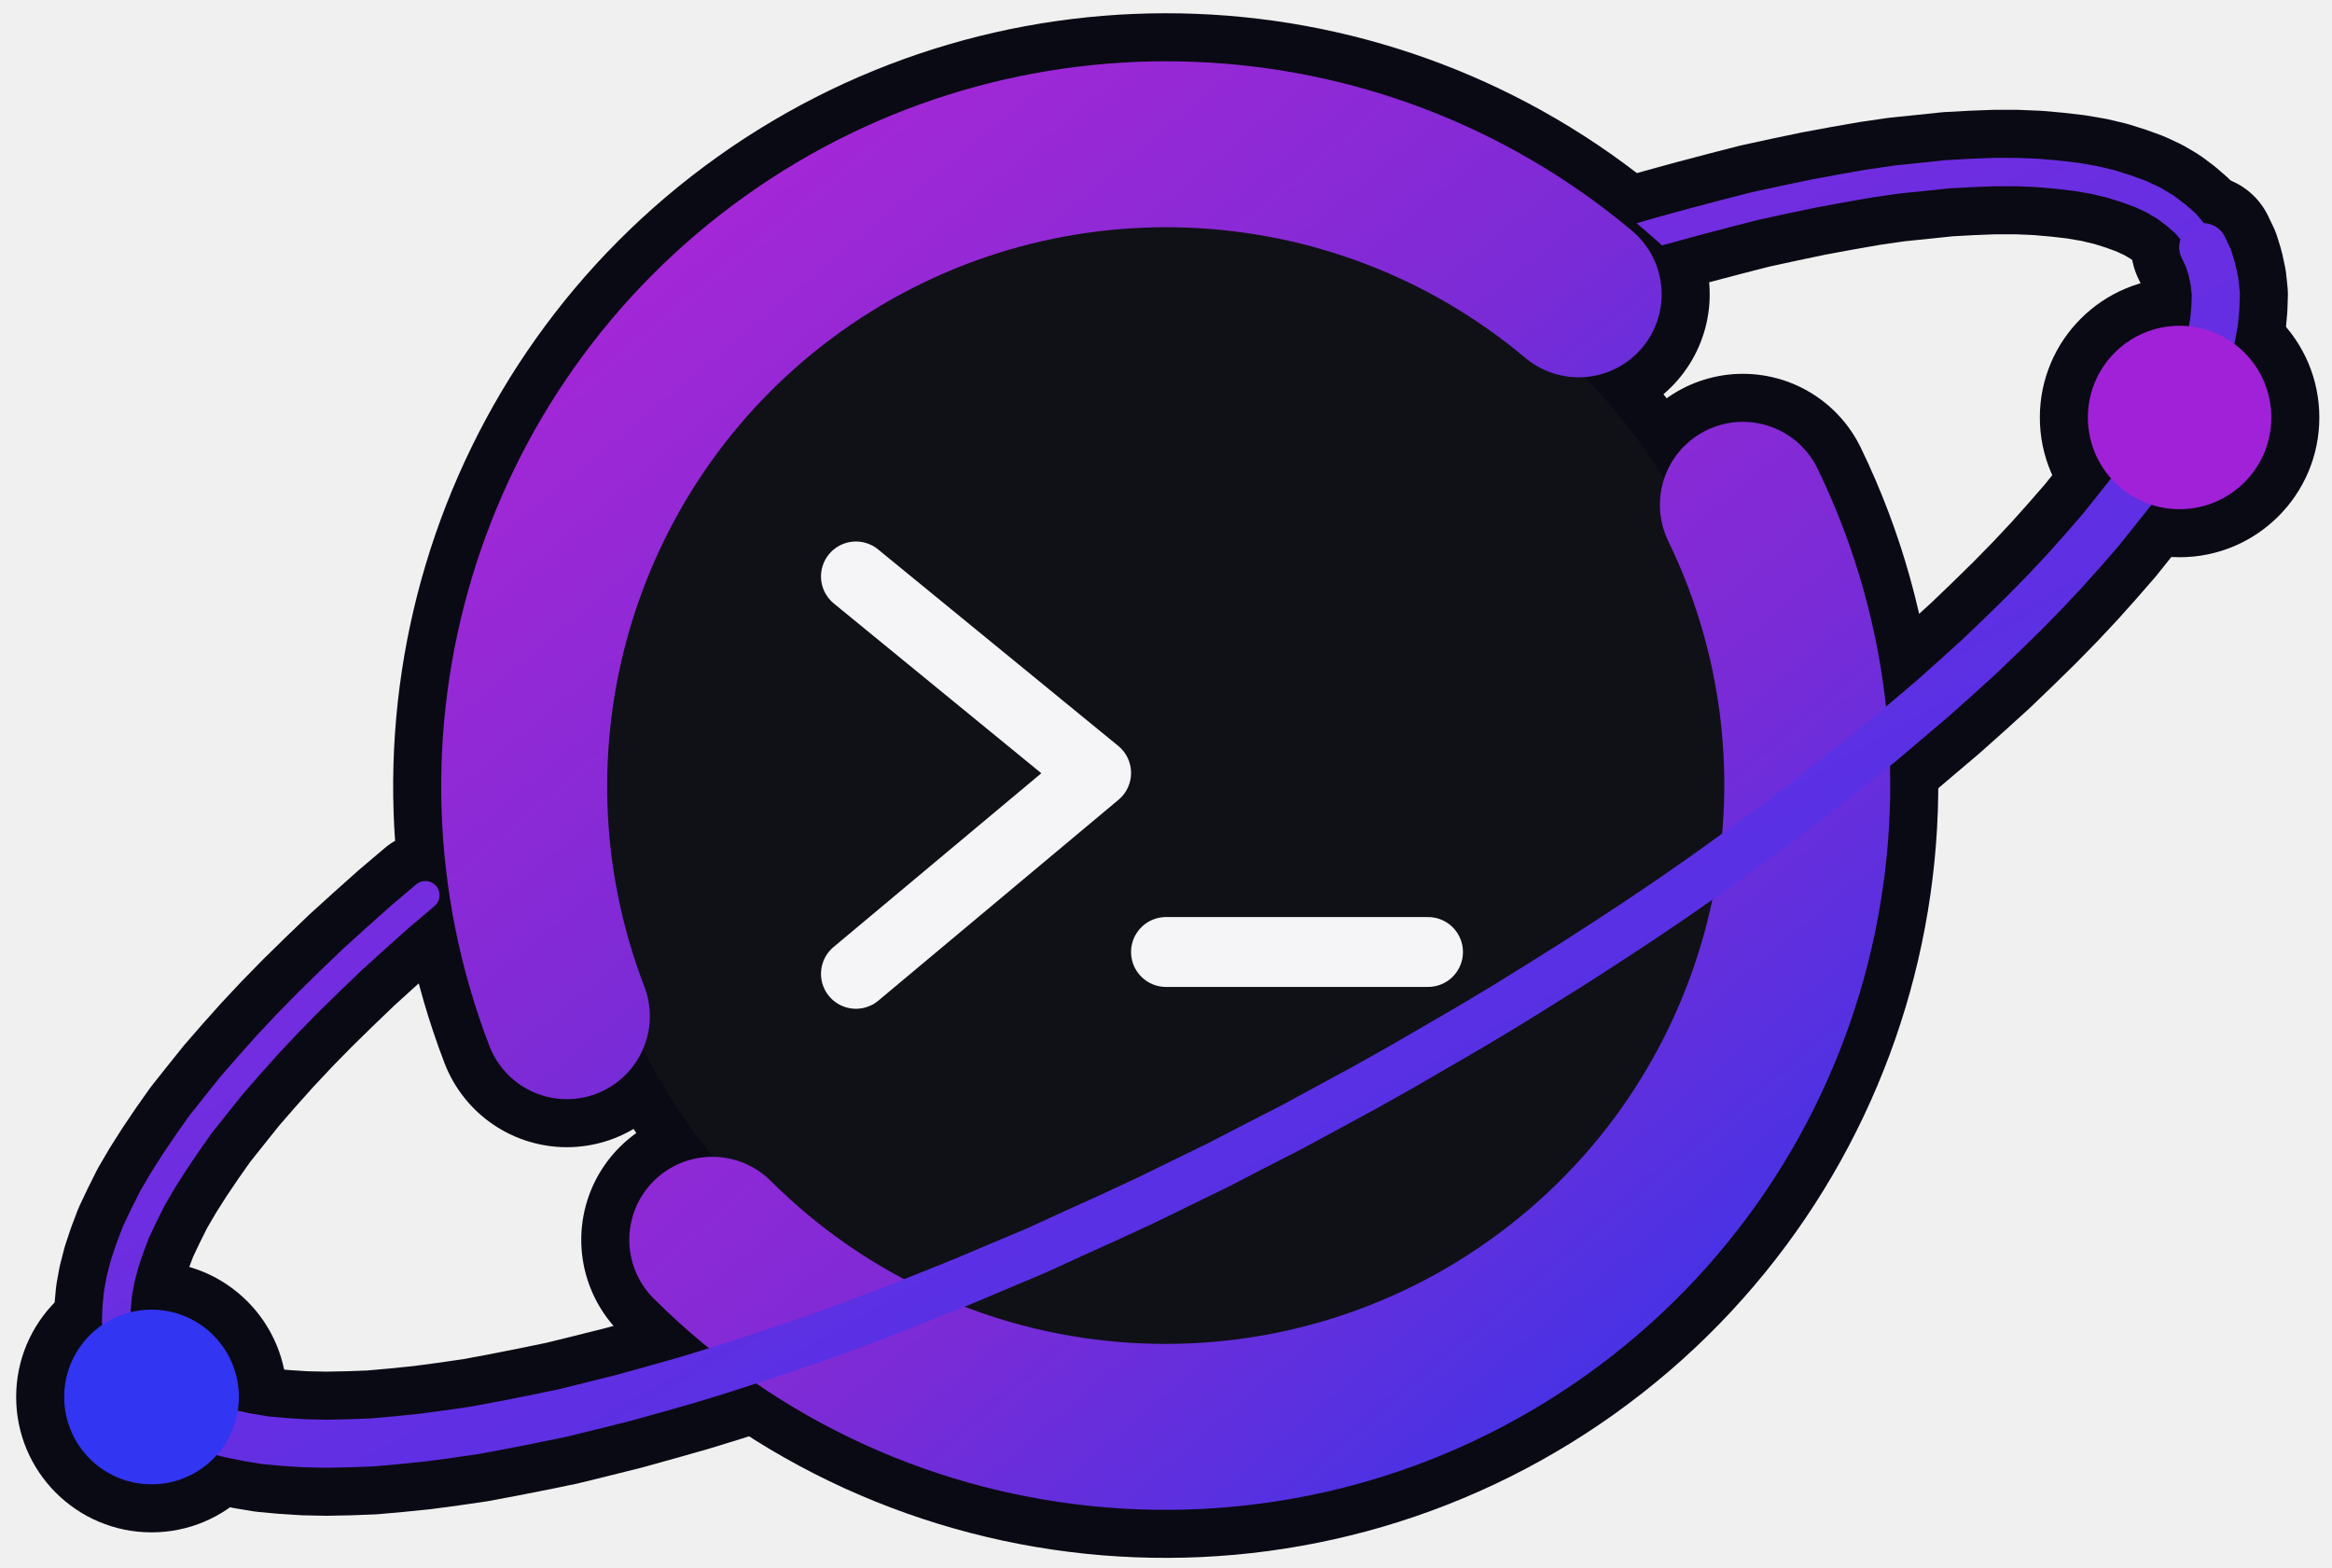
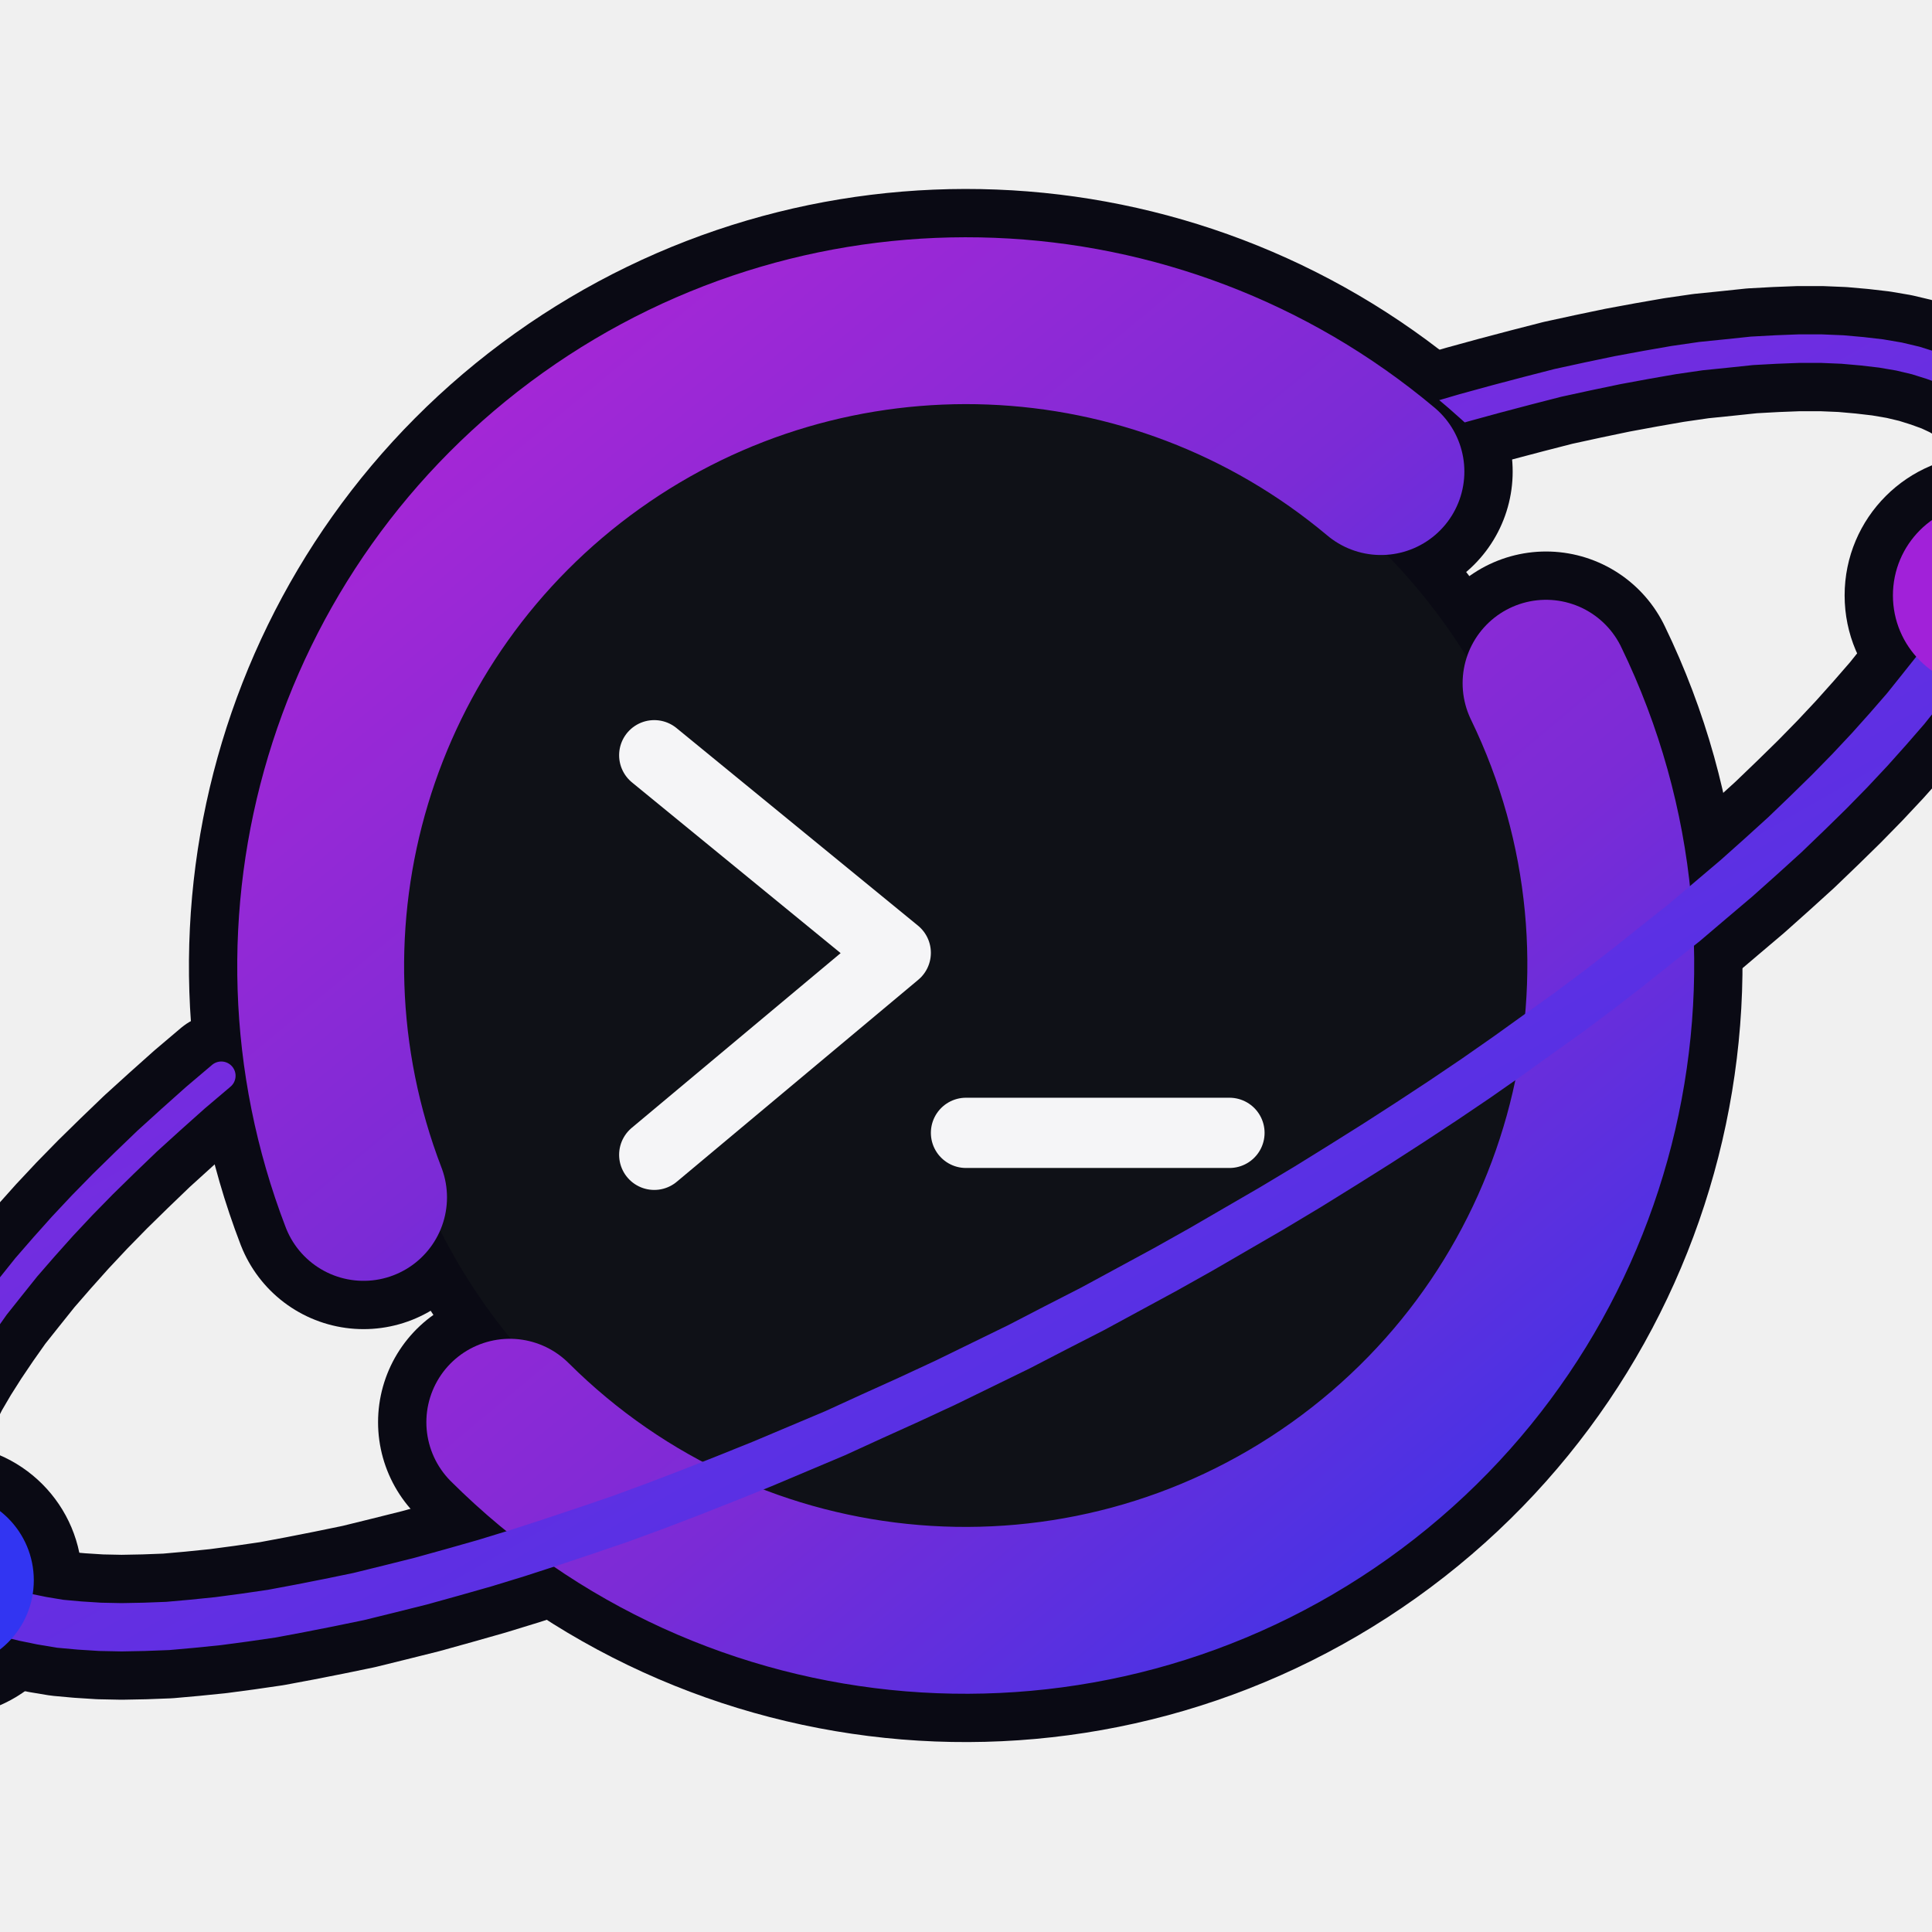
- <svg xmlns="http://www.w3.org/2000/svg" viewBox="-1 6 534 359" width="534" height="359">
+ <svg xmlns="http://www.w3.org/2000/svg" viewBox="46 -34 440 440" width="440" height="440">
  <defs>
    <linearGradient id="otRing" x1="0" y1="0" x2="1" y2="1">
      <stop offset="0" stop-color="#b026d6" />
      <stop offset="0.55" stop-color="#7b2bd6" />
      <stop offset="1" stop-color="#3535ea" />
    </linearGradient>
    <linearGradient id="otOrbit" x1="0" y1="0" x2="1" y2="1">
      <stop offset="0" stop-color="#9b27d9" />
      <stop offset="1" stop-color="#3535ea" />
    </linearGradient>
    <mask id="pm">
      <rect x="-80" y="-80" width="700" height="700" fill="white" />
      <circle cx="266" cy="186" r="168.0" fill="black" />
    </mask>
  </defs>
  <g stroke="#0a0a14" fill="#0a0a14" stroke-linecap="round" stroke-linejoin="round">
    <circle cx="266" cy="186" r="145.0" stroke="none" />
    <g mask="url(#pm)">
      <path d="M28.5 319.4 L27.3 316.9 L26.5 314.3 L25.9 311.5 L25.6 308.6 L25.7 305.6 L26.0 302.3 L26.6 299.0 L27.5 295.5 L28.7 291.9 L30.1 288.2 L31.9 284.4 L33.9 280.4 L36.3 276.3 L38.9 272.2 L41.8 267.9 L44.9 263.5 L48.4 259.1 L52.0 254.6 L56.0 250.0 L60.2 245.3 L64.7 240.5 L69.4 235.7 L74.3 230.9 L79.5 225.9 L84.9 221.0 L90.5 216.0 L96.4 211.0 M371.8 61.1 L379.3 58.9 L386.6 56.9 L393.8 55.0 L400.8 53.2 L407.7 51.7 L414.4 50.3 L420.9 49.1 L427.2 48.0 L433.4 47.1 L439.3 46.5 L445.0 45.9 L450.5 45.6 L455.7 45.4 L460.8 45.4 L465.6 45.6 L470.1 46.0 L474.4 46.5 L478.5 47.2 L482.3 48.1 L485.8 49.2 L489.1 50.4 L492.1 51.8 L494.8 53.4 L497.2 55.2 L499.4 57.1 L501.2 59.2 L502.8 61.4" fill="none" stroke-width="28.5" />
    </g>
    <path d="M398.1 121.6 A147 147 0 0 1 162.1 289.9" fill="none" stroke-width="60" />
    <path d="M128.8 238.7 A147 147 0 0 1 360.5 73.4" fill="none" stroke-width="60" />
    <path d="M503.5 62.6 L504.7 65.1 L505.5 67.7 L506.1 70.5 L506.4 73.4 L506.3 76.4 L506.0 79.7 L505.4 83.0 L504.5 86.5 L503.3 90.1 L501.9 93.8 L500.1 97.6 L498.1 101.6 L495.7 105.7 L493.1 109.8 L490.2 114.1 L487.1 118.5 L483.6 122.9 L480.0 127.4 L476.0 132.0 L471.8 136.7 L467.3 141.5 L462.6 146.3 L457.7 151.1 L452.5 156.1 L447.1 161.0 L441.5 166.0 L435.6 171.0 L429.6 176.1 L423.3 181.1 L416.9 186.2 L410.3 191.3 L403.5 196.4 L396.5 201.4 L389.4 206.5 L382.1 211.6 L374.7 216.6 L367.1 221.6 L359.5 226.5 L351.7 231.4 L343.8 236.3 L335.8 241.1 L327.7 245.8 L319.6 250.5 L311.4 255.1 L303.1 259.6 L294.8 264.1 L286.4 268.4 L278.1 272.7 L269.7 276.8 L261.3 280.9 L252.9 284.8 L244.5 288.6 L236.2 292.4 L227.9 295.9 L219.6 299.4 L211.4 302.7 L203.3 305.9 L195.2 309.0 L187.3 311.9 L179.4 314.6 L171.6 317.2 L163.9 319.7 L156.4 322.0 L149.0 324.1 L141.8 326.1 L134.6 327.9 L127.7 329.6 L120.9 331.0 L114.3 332.3 L107.9 333.5 L101.7 334.4 L95.7 335.2 L89.8 335.8 L84.2 336.3 L78.9 336.5 L73.7 336.6 L68.8 336.5 L64.1 336.2 L59.7 335.8 L55.5 335.1 L51.6 334.3 L47.9 333.4 L44.5 332.2 L41.4 330.9 L38.5 329.4 L36.0 327.7 L33.7 325.9 L31.7 323.9 L29.9 321.7 L28.5 319.4" fill="none" stroke-width="33" />
    <circle cx="498.1" cy="101.6" r="32" stroke="none" />
    <circle cx="33.7" cy="325.9" r="31" stroke="none" />
  </g>
  <g>
    <g mask="url(#pm)">
      <path d="M28.5 319.4 L27.3 316.9 L26.5 314.3 L25.9 311.5 L25.6 308.6 L25.7 305.6 L26.0 302.3 L26.6 299.0 L27.5 295.5 L28.7 291.9 L30.1 288.2 L31.9 284.4 L33.9 280.4 L36.3 276.3 L38.9 272.2 L41.8 267.9 L44.9 263.5 L48.4 259.1 L52.0 254.6 L56.0 250.0 L60.2 245.3 L64.7 240.5 L69.4 235.7 L74.3 230.9 L79.5 225.9 L84.9 221.0 L90.5 216.0 L96.4 211.0 M371.8 61.1 L379.3 58.9 L386.6 56.9 L393.8 55.0 L400.8 53.2 L407.7 51.7 L414.4 50.3 L420.9 49.1 L427.2 48.0 L433.4 47.1 L439.3 46.5 L445.0 45.9 L450.5 45.6 L455.7 45.4 L460.8 45.4 L465.6 45.6 L470.1 46.0 L474.4 46.5 L478.5 47.2 L482.3 48.1 L485.8 49.2 L489.1 50.4 L492.1 51.8 L494.8 53.4 L497.2 55.2 L499.4 57.1 L501.2 59.2 L502.8 61.4" fill="none" stroke="url(#otOrbit)" stroke-width="6.5" stroke-linecap="round" />
    </g>
    <circle cx="266" cy="186" r="134.0" fill="#0f1117" />
    <path d="M398.1 121.6 A147 147 0 0 1 162.1 289.9" fill="none" stroke="url(#otRing)" stroke-width="38" stroke-linecap="round" />
    <path d="M128.8 238.7 A147 147 0 0 1 360.5 73.4" fill="none" stroke="url(#otRing)" stroke-width="38" stroke-linecap="round" />
    <g fill="none" stroke="#f5f5f7" stroke-width="16" stroke-linecap="round" stroke-linejoin="round">
      <path d="M195 138 L250 183 L195 229" />
      <path d="M266 224 L326 224" />
    </g>
    <path d="M503.5 62.6 L504.7 65.1 L505.5 67.7 L506.1 70.5 L506.4 73.4 L506.3 76.4 L506.0 79.7 L505.4 83.0 L504.5 86.5 L503.3 90.1 L501.9 93.8 L500.1 97.6 L498.1 101.6 L495.7 105.7 L493.1 109.8 L490.2 114.1 L487.1 118.5 L483.6 122.9 L480.0 127.4 L476.0 132.0 L471.8 136.7 L467.3 141.5 L462.6 146.3 L457.7 151.1 L452.5 156.1 L447.1 161.0 L441.5 166.0 L435.6 171.0 L429.6 176.1 L423.3 181.1 L416.9 186.2 L410.3 191.3 L403.5 196.4 L396.5 201.4 L389.4 206.5 L382.1 211.6 L374.7 216.6 L367.1 221.6 L359.5 226.5 L351.7 231.4 L343.8 236.3 L335.8 241.1 L327.7 245.8 L319.6 250.5 L311.4 255.1 L303.1 259.6 L294.8 264.1 L286.4 268.4 L278.1 272.7 L269.7 276.8 L261.3 280.9 L252.9 284.8 L244.5 288.6 L236.2 292.4 L227.9 295.9 L219.6 299.4 L211.4 302.7 L203.3 305.9 L195.2 309.0 L187.3 311.9 L179.4 314.6 L171.6 317.2 L163.9 319.7 L156.4 322.0 L149.0 324.1 L141.8 326.1 L134.6 327.9 L127.7 329.6 L120.9 331.0 L114.3 332.3 L107.9 333.5 L101.7 334.4 L95.7 335.2 L89.8 335.8 L84.2 336.3 L78.9 336.5 L73.7 336.6 L68.8 336.5 L64.1 336.2 L59.7 335.8 L55.5 335.1 L51.6 334.3 L47.9 333.4 L44.5 332.2 L41.4 330.9 L38.5 329.4 L36.0 327.7 L33.7 325.9 L31.7 323.9 L29.9 321.7 L28.5 319.4" fill="none" stroke="url(#otOrbit)" stroke-width="11" stroke-linecap="round" />
    <circle cx="498.1" cy="101.6" r="21" fill="#A121D9" />
    <circle cx="33.7" cy="325.9" r="20" fill="#3235F2" />
  </g>
</svg>
